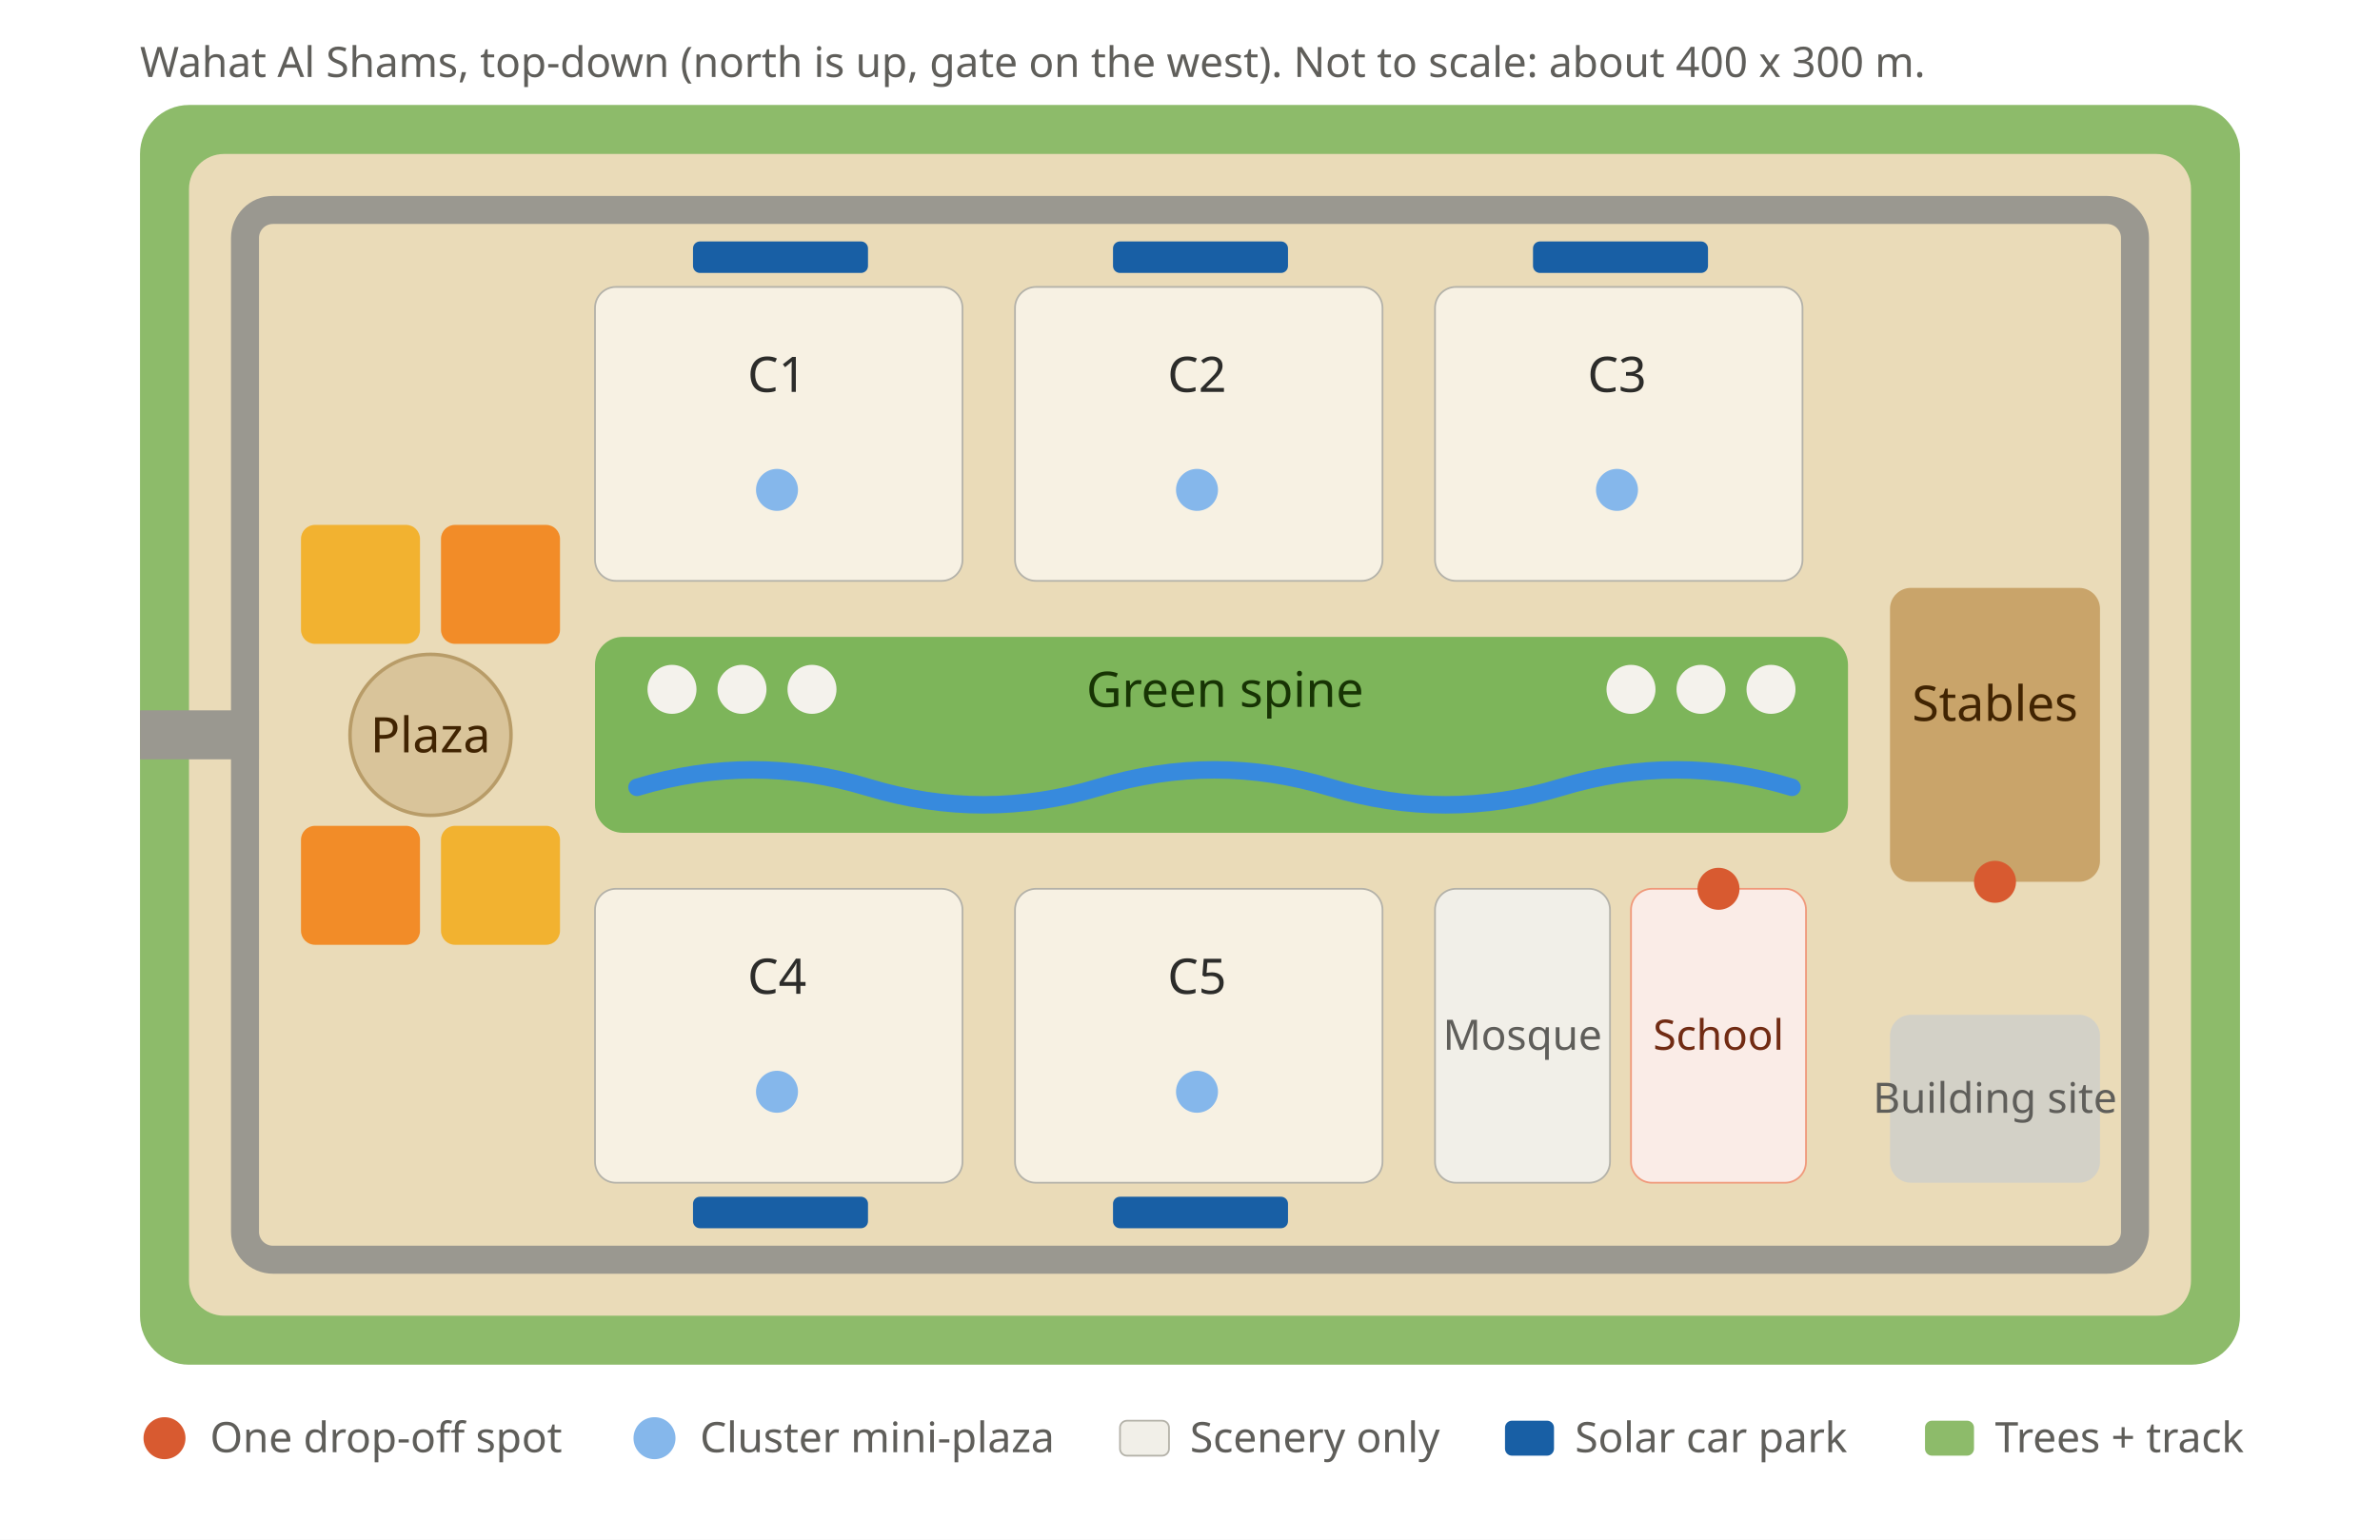
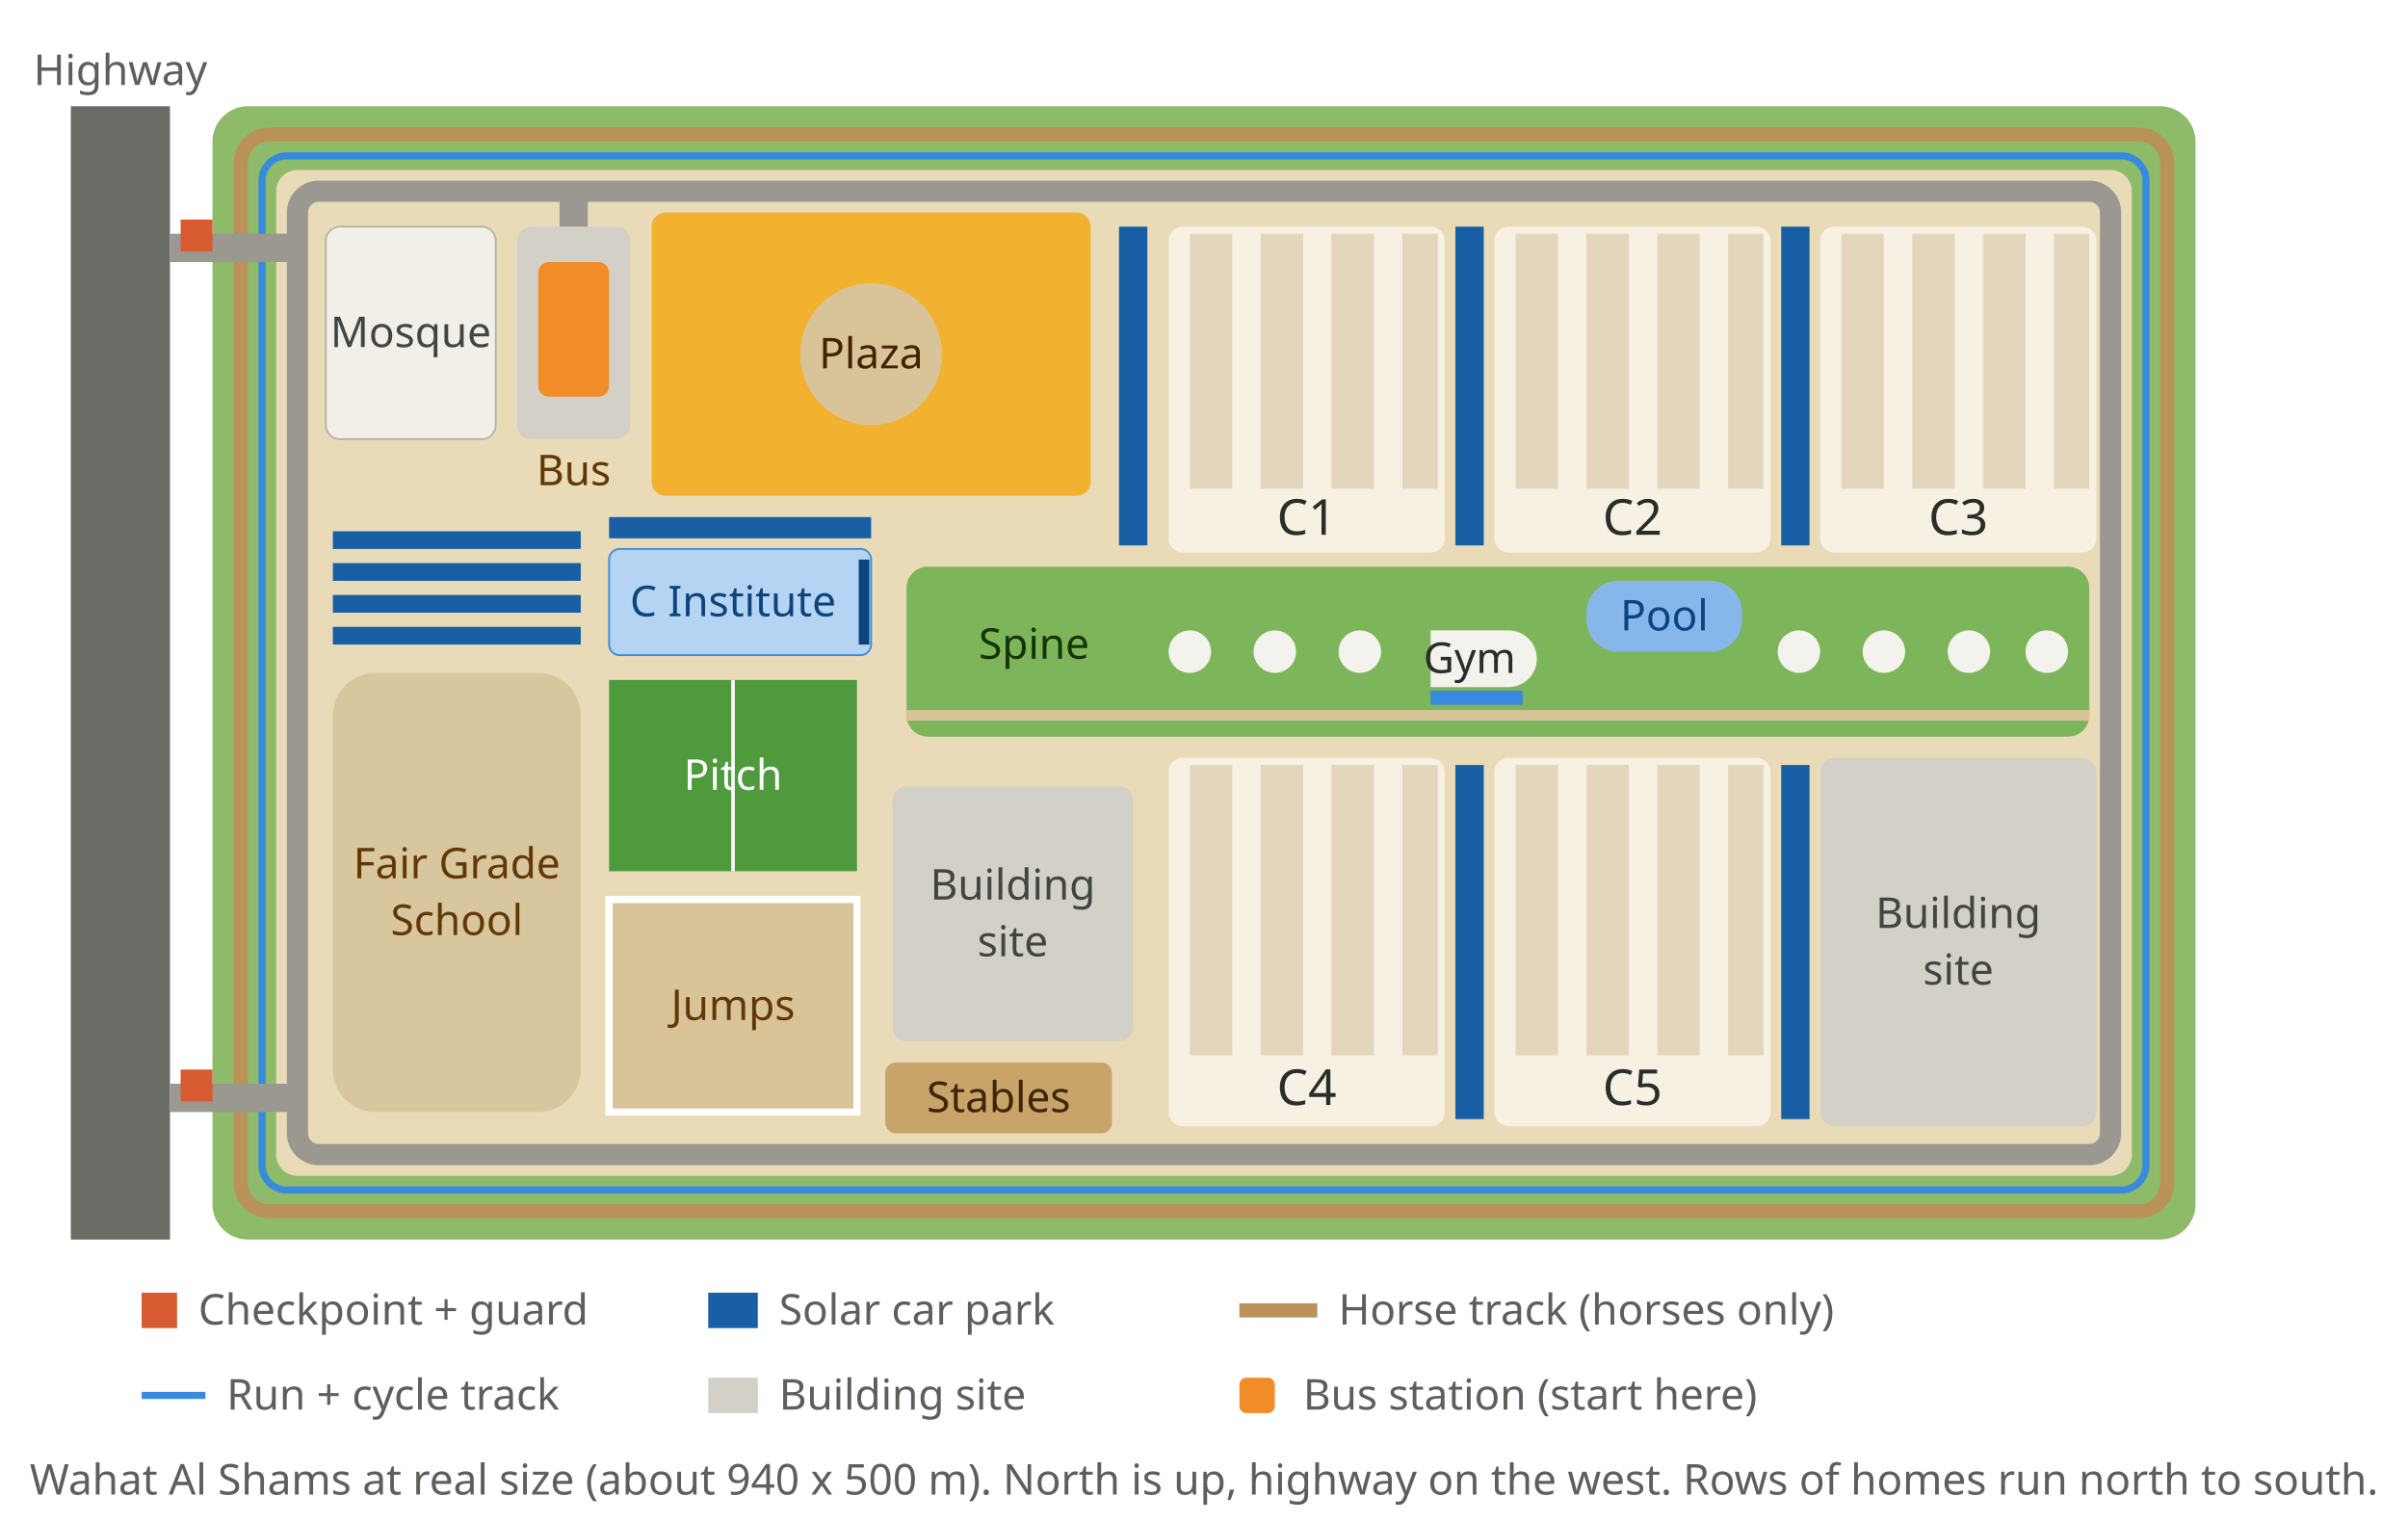
- <svg xmlns="http://www.w3.org/2000/svg" width="680" height="440" viewBox="0 0 680 440">
+ <svg xmlns="http://www.w3.org/2000/svg" width="680" height="430" viewBox="0 0 680 430">
  <style>.th{font:500 14px sans-serif;fill:#2C2C2A}.ts{font:12px sans-serif;fill:#5F5E5A}</style>
-   <rect width="680" height="440" fill="#FFFFFF" />
-   <rect x="40" y="30" width="600" height="360" rx="14" fill="#8DBB6A" />
-   <rect x="54" y="44" width="572" height="332" rx="10" fill="#EADBB8" />
-   <rect x="70" y="60" width="540" height="300" rx="8" fill="none" stroke="#9A9890" stroke-width="8" />
-   <rect x="40" y="203" width="34" height="14" fill="#9A9890" />
-   <rect x="86" y="150" width="34" height="34" rx="4" fill="#F2B230" />
-   <rect x="126" y="150" width="34" height="34" rx="4" fill="#F28C28" />
-   <rect x="86" y="236" width="34" height="34" rx="4" fill="#F28C28" />
-   <rect x="126" y="236" width="34" height="34" rx="4" fill="#F2B230" />
-   <circle cx="123" cy="210" r="23" fill="#D9C49A" stroke="#B89C68" stroke-width="1" />
-   <text class="th" x="123" y="215" text-anchor="middle" style="fill:#412402">Plaza</text>
-   <rect x="170" y="182" width="358" height="56" rx="8" fill="#7DB55A" />
-   <circle cx="192" cy="197" r="7" fill="#F4F2EC" />
-   <circle cx="212" cy="197" r="7" fill="#F4F2EC" />
-   <circle cx="232" cy="197" r="7" fill="#F4F2EC" />
-   <circle cx="466" cy="197" r="7" fill="#F4F2EC" />
-   <circle cx="486" cy="197" r="7" fill="#F4F2EC" />
-   <circle cx="506" cy="197" r="7" fill="#F4F2EC" />
-   <text class="th" x="350" y="202" text-anchor="middle" style="fill:#173404">Green spine</text>
-   <path d="M182 225 Q215 215 248 225 T314 225 T380 225 T446 225 T512 225" fill="none" stroke="#378ADD" stroke-width="5" stroke-linecap="round" />
-   <rect x="540" y="168" width="60" height="84" rx="6" fill="#C9A46A" />
-   <text class="th" x="570" y="206" text-anchor="middle" style="fill:#412402">Stables</text>
-   <circle cx="570" cy="252" r="6" fill="#D85A30" />
-   <rect x="170" y="82" width="105" height="84" rx="6" fill="#F7F1E3" stroke="#B4B2A9" stroke-width="0.5" />
-   <rect x="290" y="82" width="105" height="84" rx="6" fill="#F7F1E3" stroke="#B4B2A9" stroke-width="0.5" />
-   <rect x="410" y="82" width="105" height="84" rx="6" fill="#F7F1E3" stroke="#B4B2A9" stroke-width="0.5" />
-   <rect x="170" y="254" width="105" height="84" rx="6" fill="#F7F1E3" stroke="#B4B2A9" stroke-width="0.5" />
-   <rect x="290" y="254" width="105" height="84" rx="6" fill="#F7F1E3" stroke="#B4B2A9" stroke-width="0.5" />
-   <circle cx="222" cy="140" r="6" fill="#85B7EB" />
-   <circle cx="342" cy="140" r="6" fill="#85B7EB" />
-   <circle cx="462" cy="140" r="6" fill="#85B7EB" />
-   <circle cx="222" cy="312" r="6" fill="#85B7EB" />
-   <circle cx="342" cy="312" r="6" fill="#85B7EB" />
-   <text class="th" x="222" y="112" text-anchor="middle">C1</text>
-   <text class="th" x="342" y="112" text-anchor="middle">C2</text>
-   <text class="th" x="462" y="112" text-anchor="middle">C3</text>
-   <text class="th" x="222" y="284" text-anchor="middle">C4</text>
-   <text class="th" x="342" y="284" text-anchor="middle">C5</text>
-   <rect x="410" y="254" width="50" height="84" rx="6" fill="#F1EFE8" stroke="#B4B2A9" stroke-width="0.5" />
-   <text class="ts" x="435" y="300" text-anchor="middle">Mosque</text>
-   <rect x="466" y="254" width="50" height="84" rx="6" fill="#FAECE7" stroke="#F0997B" stroke-width="0.5" />
-   <text class="ts" x="491" y="300" text-anchor="middle" style="fill:#712B13">School</text>
-   <circle cx="491" cy="254" r="6" fill="#D85A30" />
-   <rect x="540" y="290" width="60" height="48" rx="6" fill="#D3D1C7" />
-   <text class="ts" x="570" y="318" text-anchor="middle">Building site</text>
-   <rect x="198" y="69" width="50" height="9" rx="2" fill="#185FA5" />
-   <rect x="318" y="69" width="50" height="9" rx="2" fill="#185FA5" />
-   <rect x="438" y="69" width="50" height="9" rx="2" fill="#185FA5" />
-   <rect x="198" y="342" width="50" height="9" rx="2" fill="#185FA5" />
-   <rect x="318" y="342" width="50" height="9" rx="2" fill="#185FA5" />
-   <circle cx="47" cy="411" r="6" fill="#D85A30" />
-   <text class="ts" x="60" y="415">One drop-off spot</text>
-   <circle cx="187" cy="411" r="6" fill="#85B7EB" />
-   <text class="ts" x="200" y="415">Cluster mini-plaza</text>
-   <rect x="320" y="406" width="14" height="10" rx="2" fill="#F1EFE8" stroke="#B4B2A9" stroke-width="0.5" />
-   <text class="ts" x="340" y="415">Scenery only</text>
-   <rect x="430" y="406" width="14" height="10" rx="2" fill="#185FA5" />
-   <text class="ts" x="450" y="415">Solar car park</text>
-   <rect x="550" y="406" width="14" height="10" rx="2" fill="#8DBB6A" />
-   <text class="ts" x="570" y="415">Trees + track</text>
-   <text class="ts" x="40" y="22">Wahat Al Shams, top-down (north is up, gate on the west). Not to scale: about 400 x 300 m.</text>
+   <rect width="680" height="430" fill="#FFFFFF" />
+   <text class="ts" x="34" y="24" text-anchor="middle">Highway</text>
+   <rect x="20" y="30" width="28" height="320" fill="#6B6B66" />
+   <rect x="60" y="30" width="560" height="320" rx="10" fill="#8DBB6A" />
+   <rect x="68" y="38" width="544" height="304" rx="8" fill="none" stroke="#B9925A" stroke-width="4" />
+   <rect x="74" y="44" width="532" height="292" rx="7" fill="none" stroke="#378ADD" stroke-width="2" />
+   <rect x="78" y="48" width="524" height="284" rx="6" fill="#EADBB8" />
+   <rect x="84" y="54" width="512" height="272" rx="6" fill="none" stroke="#9A9890" stroke-width="6" />
+   <rect x="48" y="66" width="36" height="8" fill="#9A9890" />
+   <rect x="48" y="306" width="36" height="8" fill="#9A9890" />
+   <rect x="51" y="62" width="9" height="9" fill="#D85A30" />
+   <rect x="51" y="302" width="9" height="9" fill="#D85A30" />
+   <rect x="92" y="64" width="48" height="60" rx="4" fill="#F1EFE8" stroke="#B4B2A9" stroke-width="0.5" />
+   <text class="ts" x="116" y="98" text-anchor="middle" style="fill:#444441">Mosque</text>
+   <rect x="146" y="64" width="32" height="60" rx="4" fill="#D3D1C7" />
+   <rect x="152" y="74" width="20" height="38" rx="3" fill="#F28C28" />
+   <rect x="158" y="54" width="8" height="10" fill="#9A9890" />
+   <text class="ts" x="162" y="137" text-anchor="middle" style="fill:#633806">Bus</text>
+   <rect x="184" y="60" width="124" height="80" rx="4" fill="#F2B230" />
+   <circle cx="246" cy="100" r="20" fill="#D9C49A" />
+   <text class="ts" x="246" y="104" text-anchor="middle" style="fill:#412402">Plaza</text>
+   <rect x="94" y="150" width="70" height="5" fill="#185FA5" />
+   <rect x="94" y="159" width="70" height="5" fill="#185FA5" />
+   <rect x="94" y="168" width="70" height="5" fill="#185FA5" />
+   <rect x="94" y="177" width="70" height="5" fill="#185FA5" />
+   <rect x="172" y="146" width="74" height="6" fill="#185FA5" />
+   <rect x="172" y="155" width="74" height="30" rx="3" fill="#B5D4F4" stroke="#378ADD" stroke-width="0.5" />
+   <line x1="244" y1="158" x2="244" y2="182" stroke="#0C447C" stroke-width="3" />
+   <text class="ts" x="207" y="174" text-anchor="middle" style="fill:#0C447C">C Institute</text>
+   <rect x="94" y="190" width="70" height="124" rx="12" fill="#D8C79E" />
+   <text class="ts" x="129" y="248" text-anchor="middle" style="fill:#633806">Fair Grade</text>
+   <text class="ts" x="129" y="264" text-anchor="middle" style="fill:#633806">School</text>
+   <rect x="172" y="192" width="70" height="54" fill="#4E9A3C" />
+   <line x1="207" y1="192" x2="207" y2="246" stroke="#FFFFFF" stroke-width="1" />
+   <text class="ts" x="207" y="223" text-anchor="middle" style="fill:#FFFFFF">Pitch</text>
+   <rect x="172" y="254" width="70" height="60" fill="#D9C49A" stroke="#FFFFFF" stroke-width="2" />
+   <text class="ts" x="207" y="288" text-anchor="middle" style="fill:#633806">Jumps</text>
+   <rect x="252" y="222" width="68" height="72" rx="4" fill="#D3D1C7" />
+   <text class="ts" x="286" y="254" text-anchor="middle" style="fill:#444441">Building</text>
+   <text class="ts" x="286" y="270" text-anchor="middle" style="fill:#444441">site</text>
+   <rect x="250" y="300" width="64" height="20" rx="3" fill="#C9A46A" />
+   <text class="ts" x="282" y="314" text-anchor="middle" style="fill:#412402">Stables</text>
+   <rect x="256" y="160" width="334" height="48" rx="6" fill="#7DB55A" />
+   <line x1="256" y1="202" x2="590" y2="202" stroke="#D9C49A" stroke-width="3" />
+   <text class="ts" x="292" y="186" text-anchor="middle" style="fill:#173404">Spine</text>
+   <circle cx="336" cy="184" r="6" fill="#F4F2EC" />
+   <circle cx="360" cy="184" r="6" fill="#F4F2EC" />
+   <circle cx="384" cy="184" r="6" fill="#F4F2EC" />
+   <circle cx="508" cy="184" r="6" fill="#F4F2EC" />
+   <circle cx="532" cy="184" r="6" fill="#F4F2EC" />
+   <circle cx="556" cy="184" r="6" fill="#F4F2EC" />
+   <circle cx="578" cy="184" r="6" fill="#F4F2EC" />
+   <path d="M404 178 H426 A8 8 0 0 1 426 194 H404 Z" fill="#F4F2EC" />
+   <text class="ts" x="415" y="190" text-anchor="middle" style="fill:#2C2C2A">Gym</text>
+   <rect x="404" y="195" width="26" height="4" fill="#378ADD" />
+   <rect x="448" y="164" width="44" height="20" rx="9" fill="#85B7EB" />
+   <text class="ts" x="470" y="178" text-anchor="middle" style="fill:#0C447C">Pool</text>
+   <rect x="330" y="64" width="78" height="92" rx="4" fill="#F7F1E3" />
+   <rect x="422" y="64" width="78" height="92" rx="4" fill="#F7F1E3" />
+   <rect x="514" y="64" width="78" height="92" rx="4" fill="#F7F1E3" />
+   <rect x="336" y="66" width="12" height="72" fill="#E3D6BC" />
+   <rect x="356" y="66" width="12" height="72" fill="#E3D6BC" />
+   <rect x="376" y="66" width="12" height="72" fill="#E3D6BC" />
+   <rect x="396" y="66" width="10" height="72" fill="#E3D6BC" />
+   <rect x="428" y="66" width="12" height="72" fill="#E3D6BC" />
+   <rect x="448" y="66" width="12" height="72" fill="#E3D6BC" />
+   <rect x="468" y="66" width="12" height="72" fill="#E3D6BC" />
+   <rect x="488" y="66" width="10" height="72" fill="#E3D6BC" />
+   <rect x="520" y="66" width="12" height="72" fill="#E3D6BC" />
+   <rect x="540" y="66" width="12" height="72" fill="#E3D6BC" />
+   <rect x="560" y="66" width="12" height="72" fill="#E3D6BC" />
+   <rect x="580" y="66" width="10" height="72" fill="#E3D6BC" />
+   <text class="th" x="369" y="151" text-anchor="middle">C1</text>
+   <text class="th" x="461" y="151" text-anchor="middle">C2</text>
+   <text class="th" x="553" y="151" text-anchor="middle">C3</text>
+   <rect x="330" y="214" width="78" height="104" rx="4" fill="#F7F1E3" />
+   <rect x="422" y="214" width="78" height="104" rx="4" fill="#F7F1E3" />
+   <rect x="336" y="216" width="12" height="82" fill="#E3D6BC" />
+   <rect x="356" y="216" width="12" height="82" fill="#E3D6BC" />
+   <rect x="376" y="216" width="12" height="82" fill="#E3D6BC" />
+   <rect x="396" y="216" width="10" height="82" fill="#E3D6BC" />
+   <rect x="428" y="216" width="12" height="82" fill="#E3D6BC" />
+   <rect x="448" y="216" width="12" height="82" fill="#E3D6BC" />
+   <rect x="468" y="216" width="12" height="82" fill="#E3D6BC" />
+   <rect x="488" y="216" width="10" height="82" fill="#E3D6BC" />
+   <text class="th" x="369" y="312" text-anchor="middle">C4</text>
+   <text class="th" x="461" y="312" text-anchor="middle">C5</text>
+   <rect x="514" y="214" width="78" height="104" rx="4" fill="#D3D1C7" />
+   <text class="ts" x="553" y="262" text-anchor="middle" style="fill:#444441">Building</text>
+   <text class="ts" x="553" y="278" text-anchor="middle" style="fill:#444441">site</text>
+   <rect x="316" y="64" width="8" height="90" fill="#185FA5" />
+   <rect x="411" y="64" width="8" height="90" fill="#185FA5" />
+   <rect x="503" y="64" width="8" height="90" fill="#185FA5" />
+   <rect x="411" y="216" width="8" height="100" fill="#185FA5" />
+   <rect x="503" y="216" width="8" height="100" fill="#185FA5" />
+   <rect x="40" y="365" width="10" height="10" fill="#D85A30" />
+   <text class="ts" x="56" y="374">Checkpoint + guard</text>
+   <rect x="200" y="365" width="14" height="10" fill="#185FA5" />
+   <text class="ts" x="220" y="374">Solar car park</text>
+   <line x1="350" y1="370" x2="372" y2="370" stroke="#B9925A" stroke-width="4" />
+   <text class="ts" x="378" y="374">Horse track (horses only)</text>
+   <line x1="40" y1="394" x2="58" y2="394" stroke="#378ADD" stroke-width="2" />
+   <text class="ts" x="64" y="398">Run + cycle track</text>
+   <rect x="200" y="389" width="14" height="10" fill="#D3D1C7" />
+   <text class="ts" x="220" y="398">Building site</text>
+   <rect x="350" y="389" width="10" height="10" rx="2" fill="#F28C28" />
+   <text class="ts" x="368" y="398">Bus station (start here)</text>
+   <text class="ts" x="340" y="422" text-anchor="middle">Wahat Al Shams at real size (about 940 x 500 m). North is up, highway on the west. Rows of homes run north to south.</text>
</svg>
